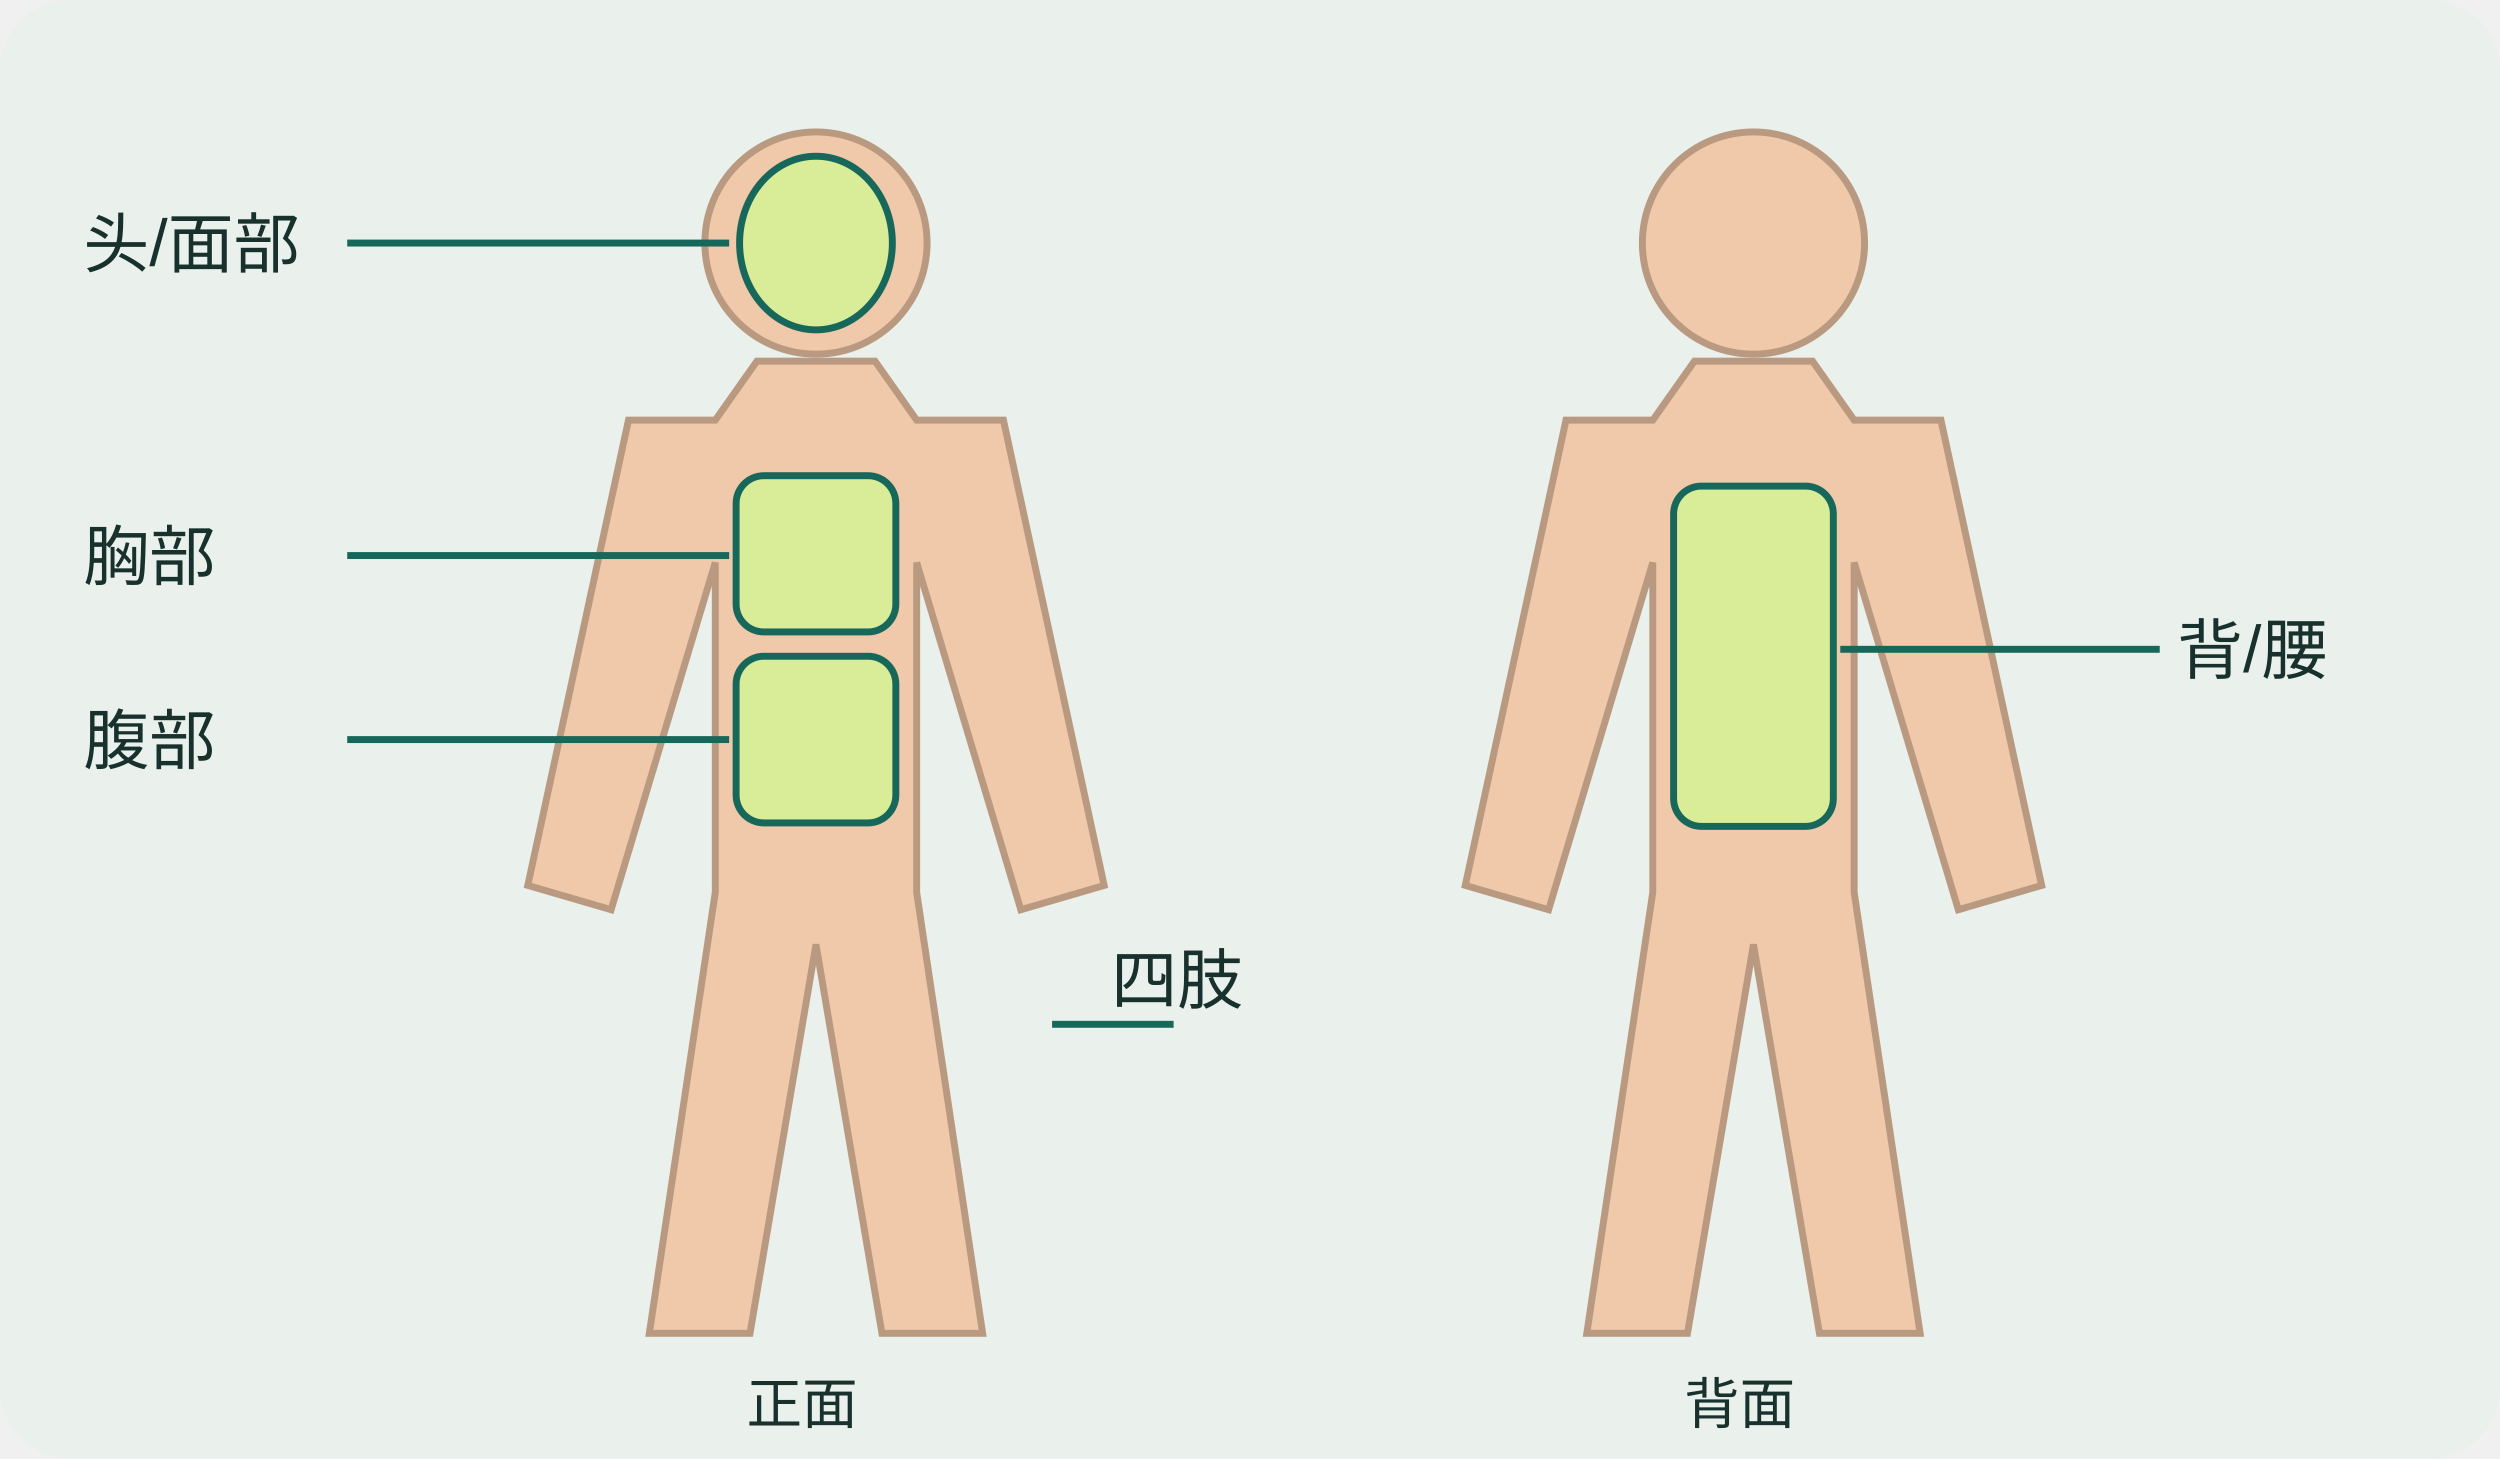
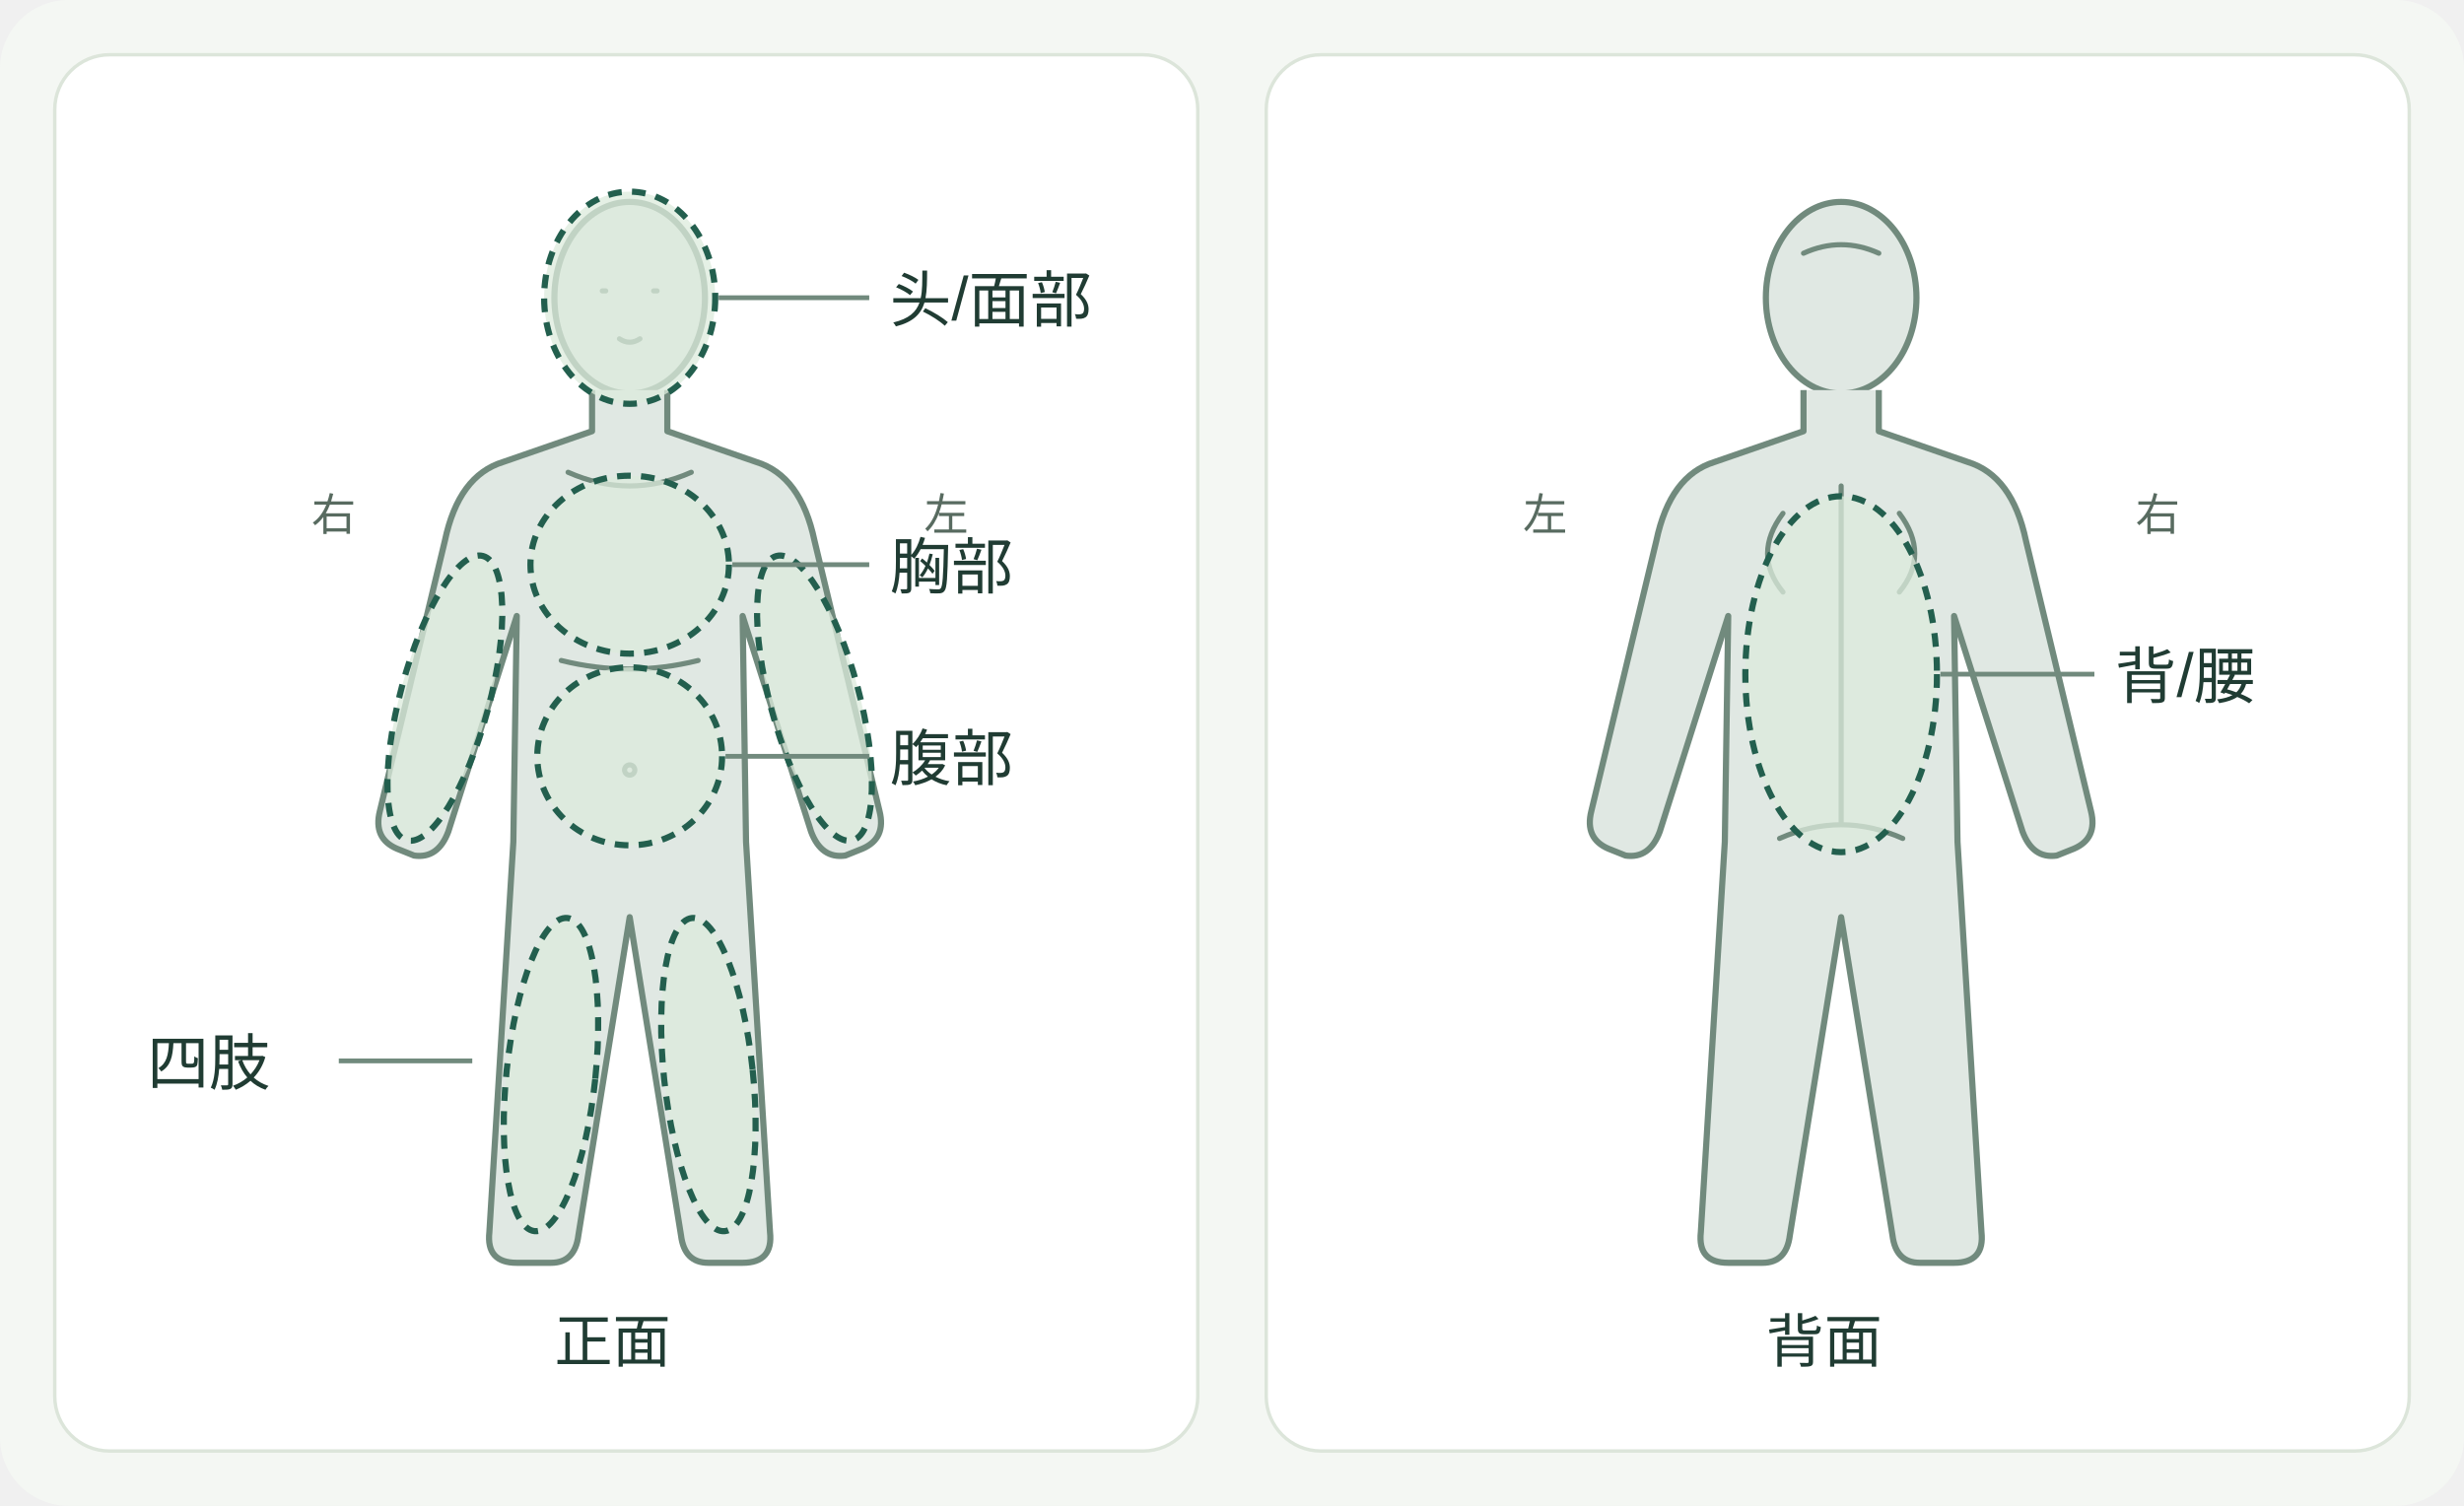
- <svg xmlns="http://www.w3.org/2000/svg" viewBox="0 0 720 420" role="img" aria-labelledby="title desc">
-   <rect width="720" height="420" rx="20" fill="#eaf1ec" />
+ <svg xmlns="http://www.w3.org/2000/svg" viewBox="0 0 720 440" role="img" aria-labelledby="title desc">
  <defs>
-     <g id="person" fill="#f0c8aa" stroke="#b99a81" stroke-width="2">
-       <circle cx="0" cy="70" r="32" />
-       <path d="M-17 104h34l12 17h25l29 134-24 7-30-100v95l19 127h-29l-19-112-19 112h-29l19-127v-95l-30 100-24-7 29-134h25z" />
+     <g id="person" fill="#e0e8e3" stroke="#718a7d" stroke-width="1.8" stroke-linejoin="round">
+       <ellipse cx="114" cy="45" rx="22" ry="28" />
+       <path d="M103 72v12l-26 9q-13 4-17 23L41 195q-2 8 5 11l5 2q7 1 10-7l20-63-1 66-7 114q-1 9 8 9h10q7 0 8-8l15-93 15 93q1 8 8 8h10q9 0 8-9l-7-114-1-66 20 63q3 8 10 7l5-2q7-3 5-11l-19-79q-4-19-17-23l-26-9V72" />
    </g>
  </defs>
-   <use href="#person" transform="translate(235)" />
-   <use href="#person" transform="translate(505)" />
-   <g fill="#d9ed99" stroke="#17685b" stroke-width="2">
-     <ellipse cx="235" cy="70" rx="22" ry="25" />
-     <rect x="212" y="137" width="46" height="45" rx="8" />
-     <rect x="212" y="189" width="46" height="48" rx="8" />
-     <rect x="482" y="140" width="46" height="98" rx="8" />
+   <rect width="720" height="440" rx="20" fill="#f4f7f3" />
+   <rect x="16" y="16" width="334" height="408" rx="16" fill="#fff" stroke="#dce5da" />
+   <rect x="370" y="16" width="334" height="408" rx="16" fill="#fff" stroke="#dce5da" />
+   <g transform="translate(70 42)">
+     <use href="#person" />
+     <g fill="none" stroke="#718a7d" stroke-width="1.5" stroke-linecap="round">
+       <path d="M106 43h1m14 0h1m-11 14q3 2 6 0M96 96q18 8 36 0M94 151q20 5 40 0" />
+       <circle cx="114" cy="183" r="1.5" />
+     </g>
+     <g fill="#dcebdc" fill-opacity=".75" stroke="#235f4e" stroke-width="1.8" stroke-dasharray="4 3">
+       <ellipse cx="114" cy="45" rx="25" ry="31" />
+       <ellipse cx="114" cy="123" rx="29" ry="26" />
+       <ellipse cx="114" cy="179" rx="27" ry="26" />
+       <ellipse cx="60" cy="162" rx="13" ry="43" transform="rotate(15 60 162)" />
+       <ellipse cx="168" cy="162" rx="13" ry="43" transform="rotate(-15 168 162)" />
+       <ellipse cx="91" cy="272" rx="13" ry="46" transform="rotate(6 91 272)" />
+       <ellipse cx="137" cy="272" rx="13" ry="46" transform="rotate(-6 137 272)" />
+     </g>
  </g>
-   <g fill="none" stroke="#17685b" stroke-width="2">
-     <path d="M100 70h110M100 160h110M100 213h110M303 295h35M530 187h92" />
+   <g transform="translate(424 42)">
+     <use href="#person" />
+     <g fill="none" stroke="#718a7d" stroke-width="1.5" stroke-linecap="round">
+       <path d="M103 32q11-5 22 0M97 108q-9 12 0 23m34-23q9 12 0 23M114 100v99M96 203q18-8 36 0" />
+     </g>
+     <ellipse cx="114" cy="155" rx="28" ry="52" fill="#dcebdc" fill-opacity=".75" stroke="#235f4e" stroke-width="1.8" stroke-dasharray="4 3" />
  </g>
-   <g font-family="Arial,'PingFang SC',sans-serif" font-size="19" fill="#18312d">
-     <text x="24" y="77">头/面部</text>
-     <text x="24" y="167">胸部</text>
-     <text x="24" y="220">腹部</text>
-     <text x="320" y="289">四肢</text>
-     <text x="627" y="194">背/腰</text>
-     <text x="215" y="410" font-size="16">正面</text>
-     <text x="485" y="410" font-size="16">背面</text>
+   <g fill="none" stroke="#718a7d" stroke-width="1.4">
+     <path d="M210 87h44M214 165h40M212 221h42M138 310H99M567 197h45" />
+   </g>
+   <g font-family="Arial,'PingFang SC',sans-serif" font-size="18" fill="#203c33">
+     <text x="260" y="94">头/面部</text>
+     <text x="260" y="172">胸部</text>
+     <text x="260" y="228">腹部</text>
+     <text x="43" y="317">四肢</text>
+     <text x="618" y="204">背/腰</text>
+     <text x="162" y="398" font-size="17">正面</text>
+     <text x="516" y="398" font-size="17">背面</text>
+     <text x="91" y="155" font-size="13" fill="#586b60">右</text>
+     <text x="270" y="155" font-size="13" fill="#586b60">左</text>
+     <text x="445" y="155" font-size="13" fill="#586b60">左</text>
+     <text x="624" y="155" font-size="13" fill="#586b60">右</text>
  </g>
</svg>
